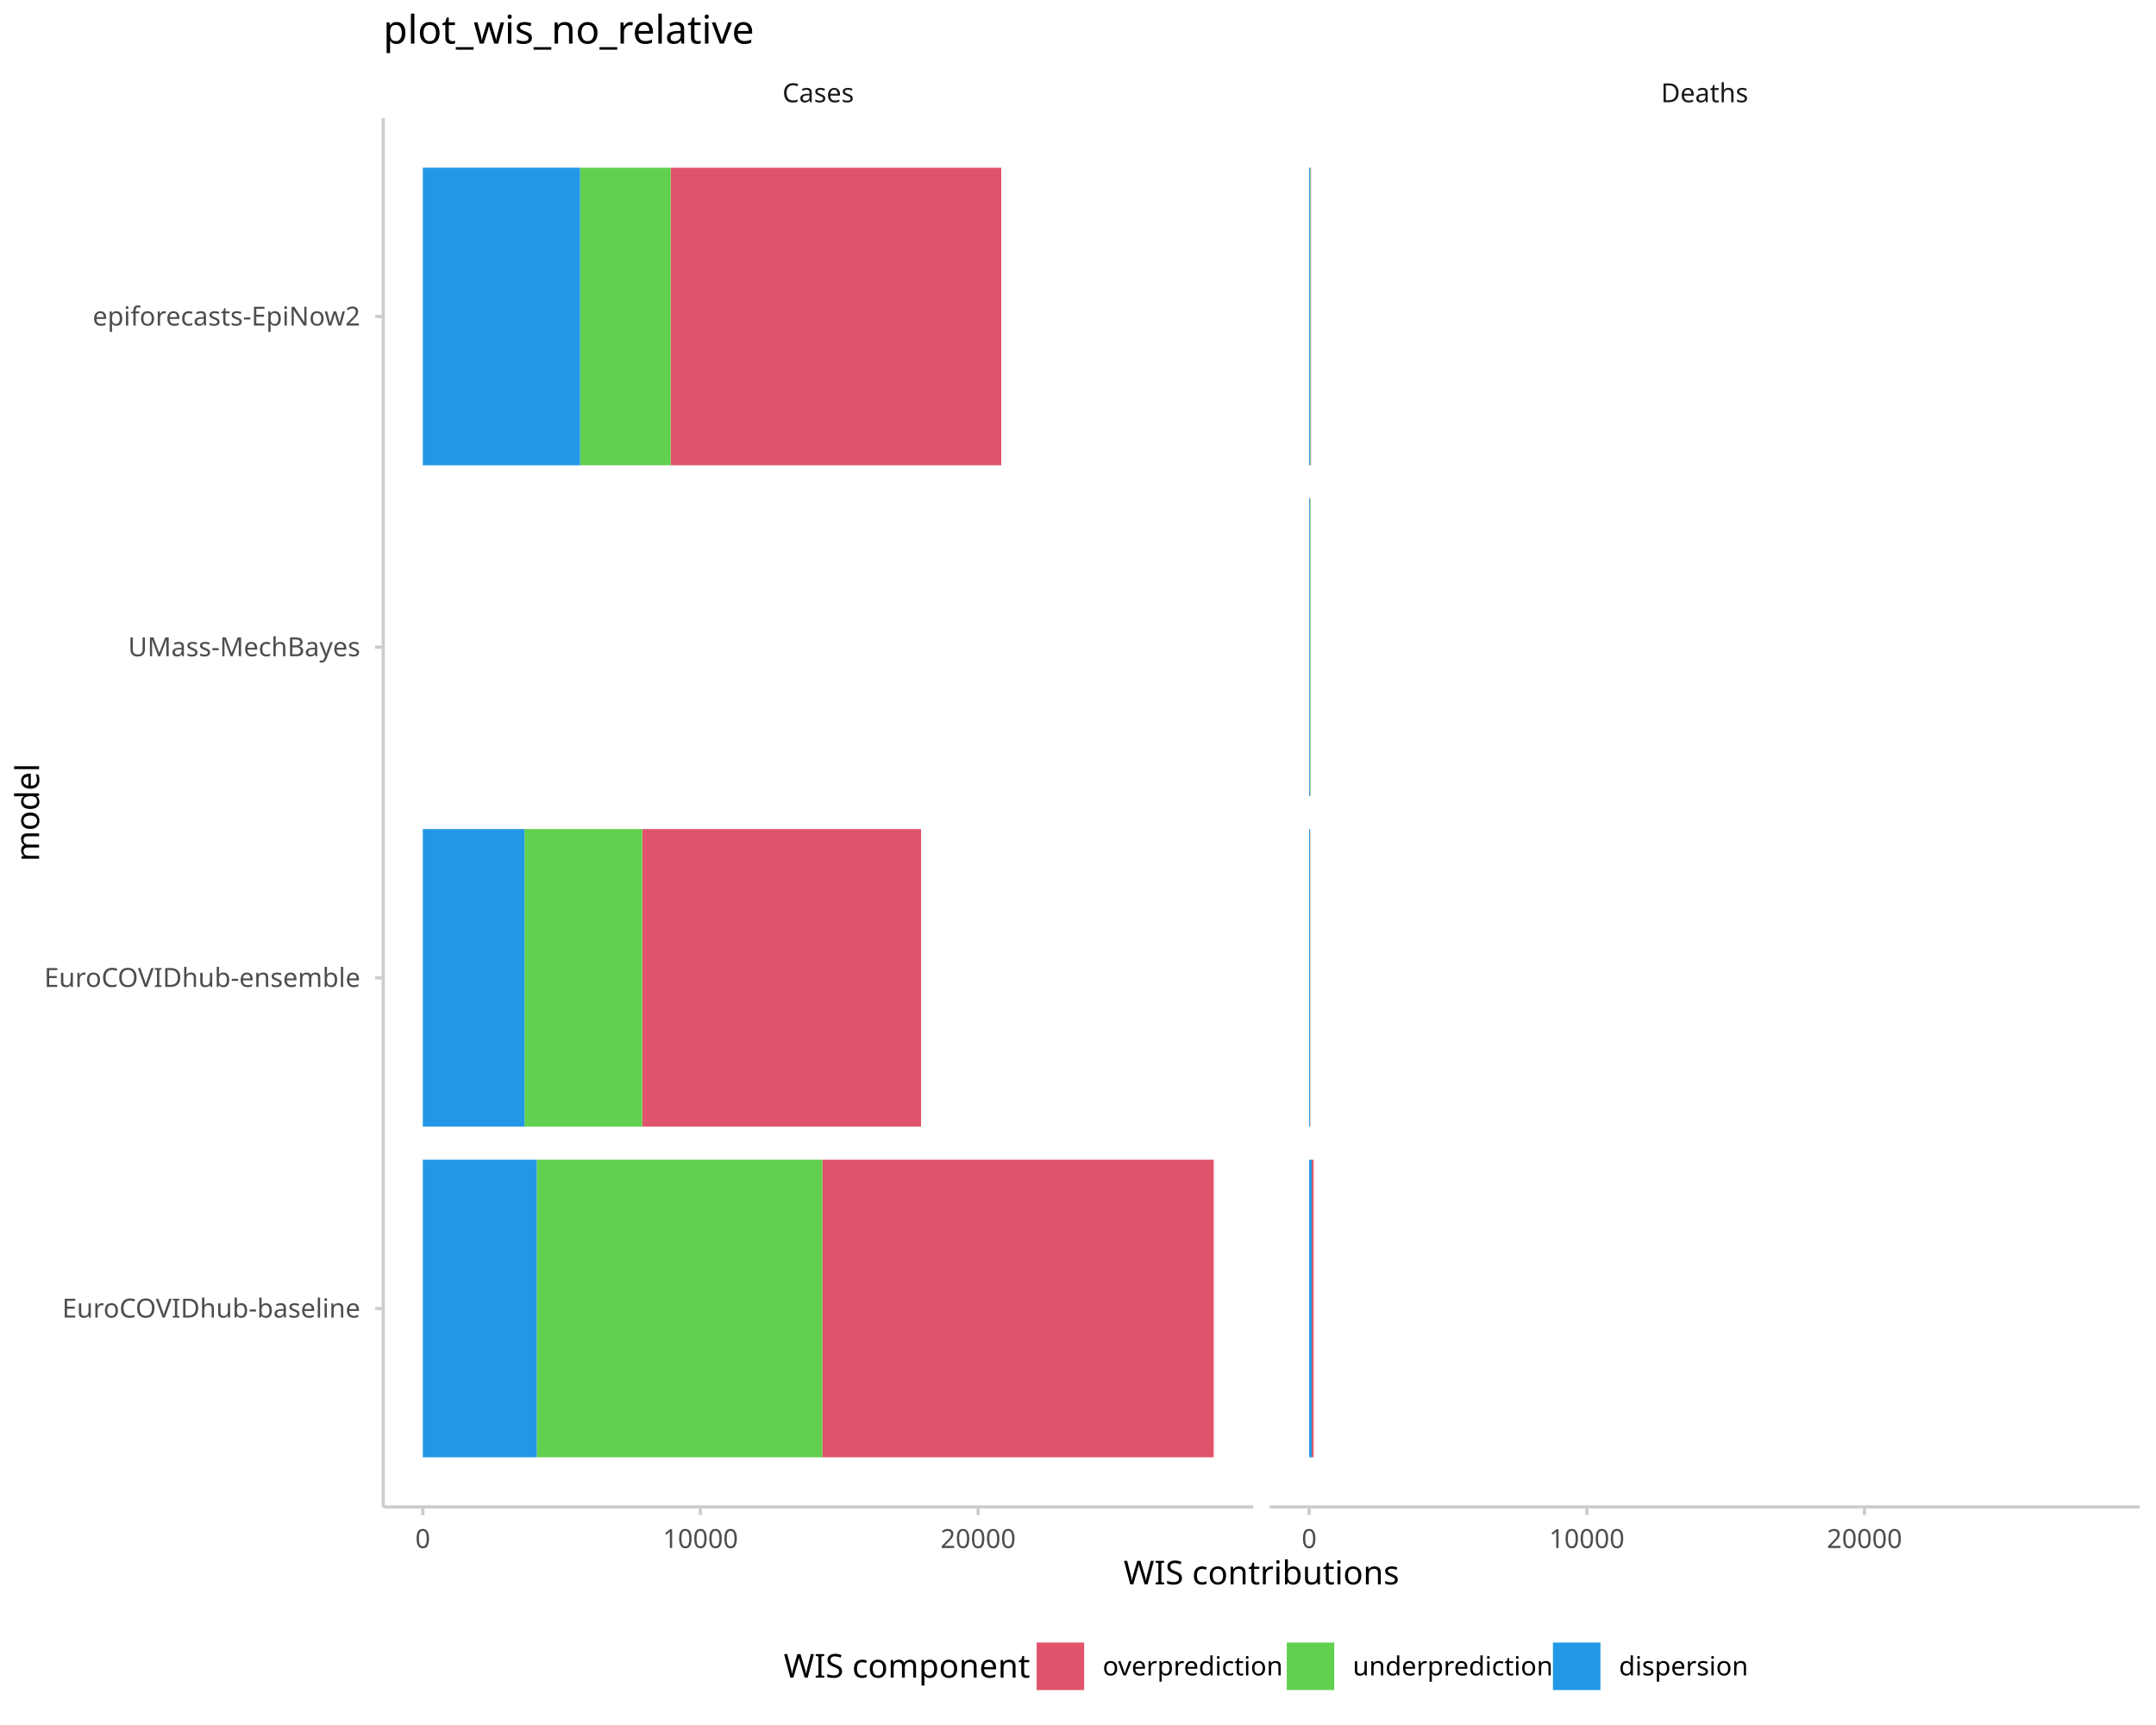
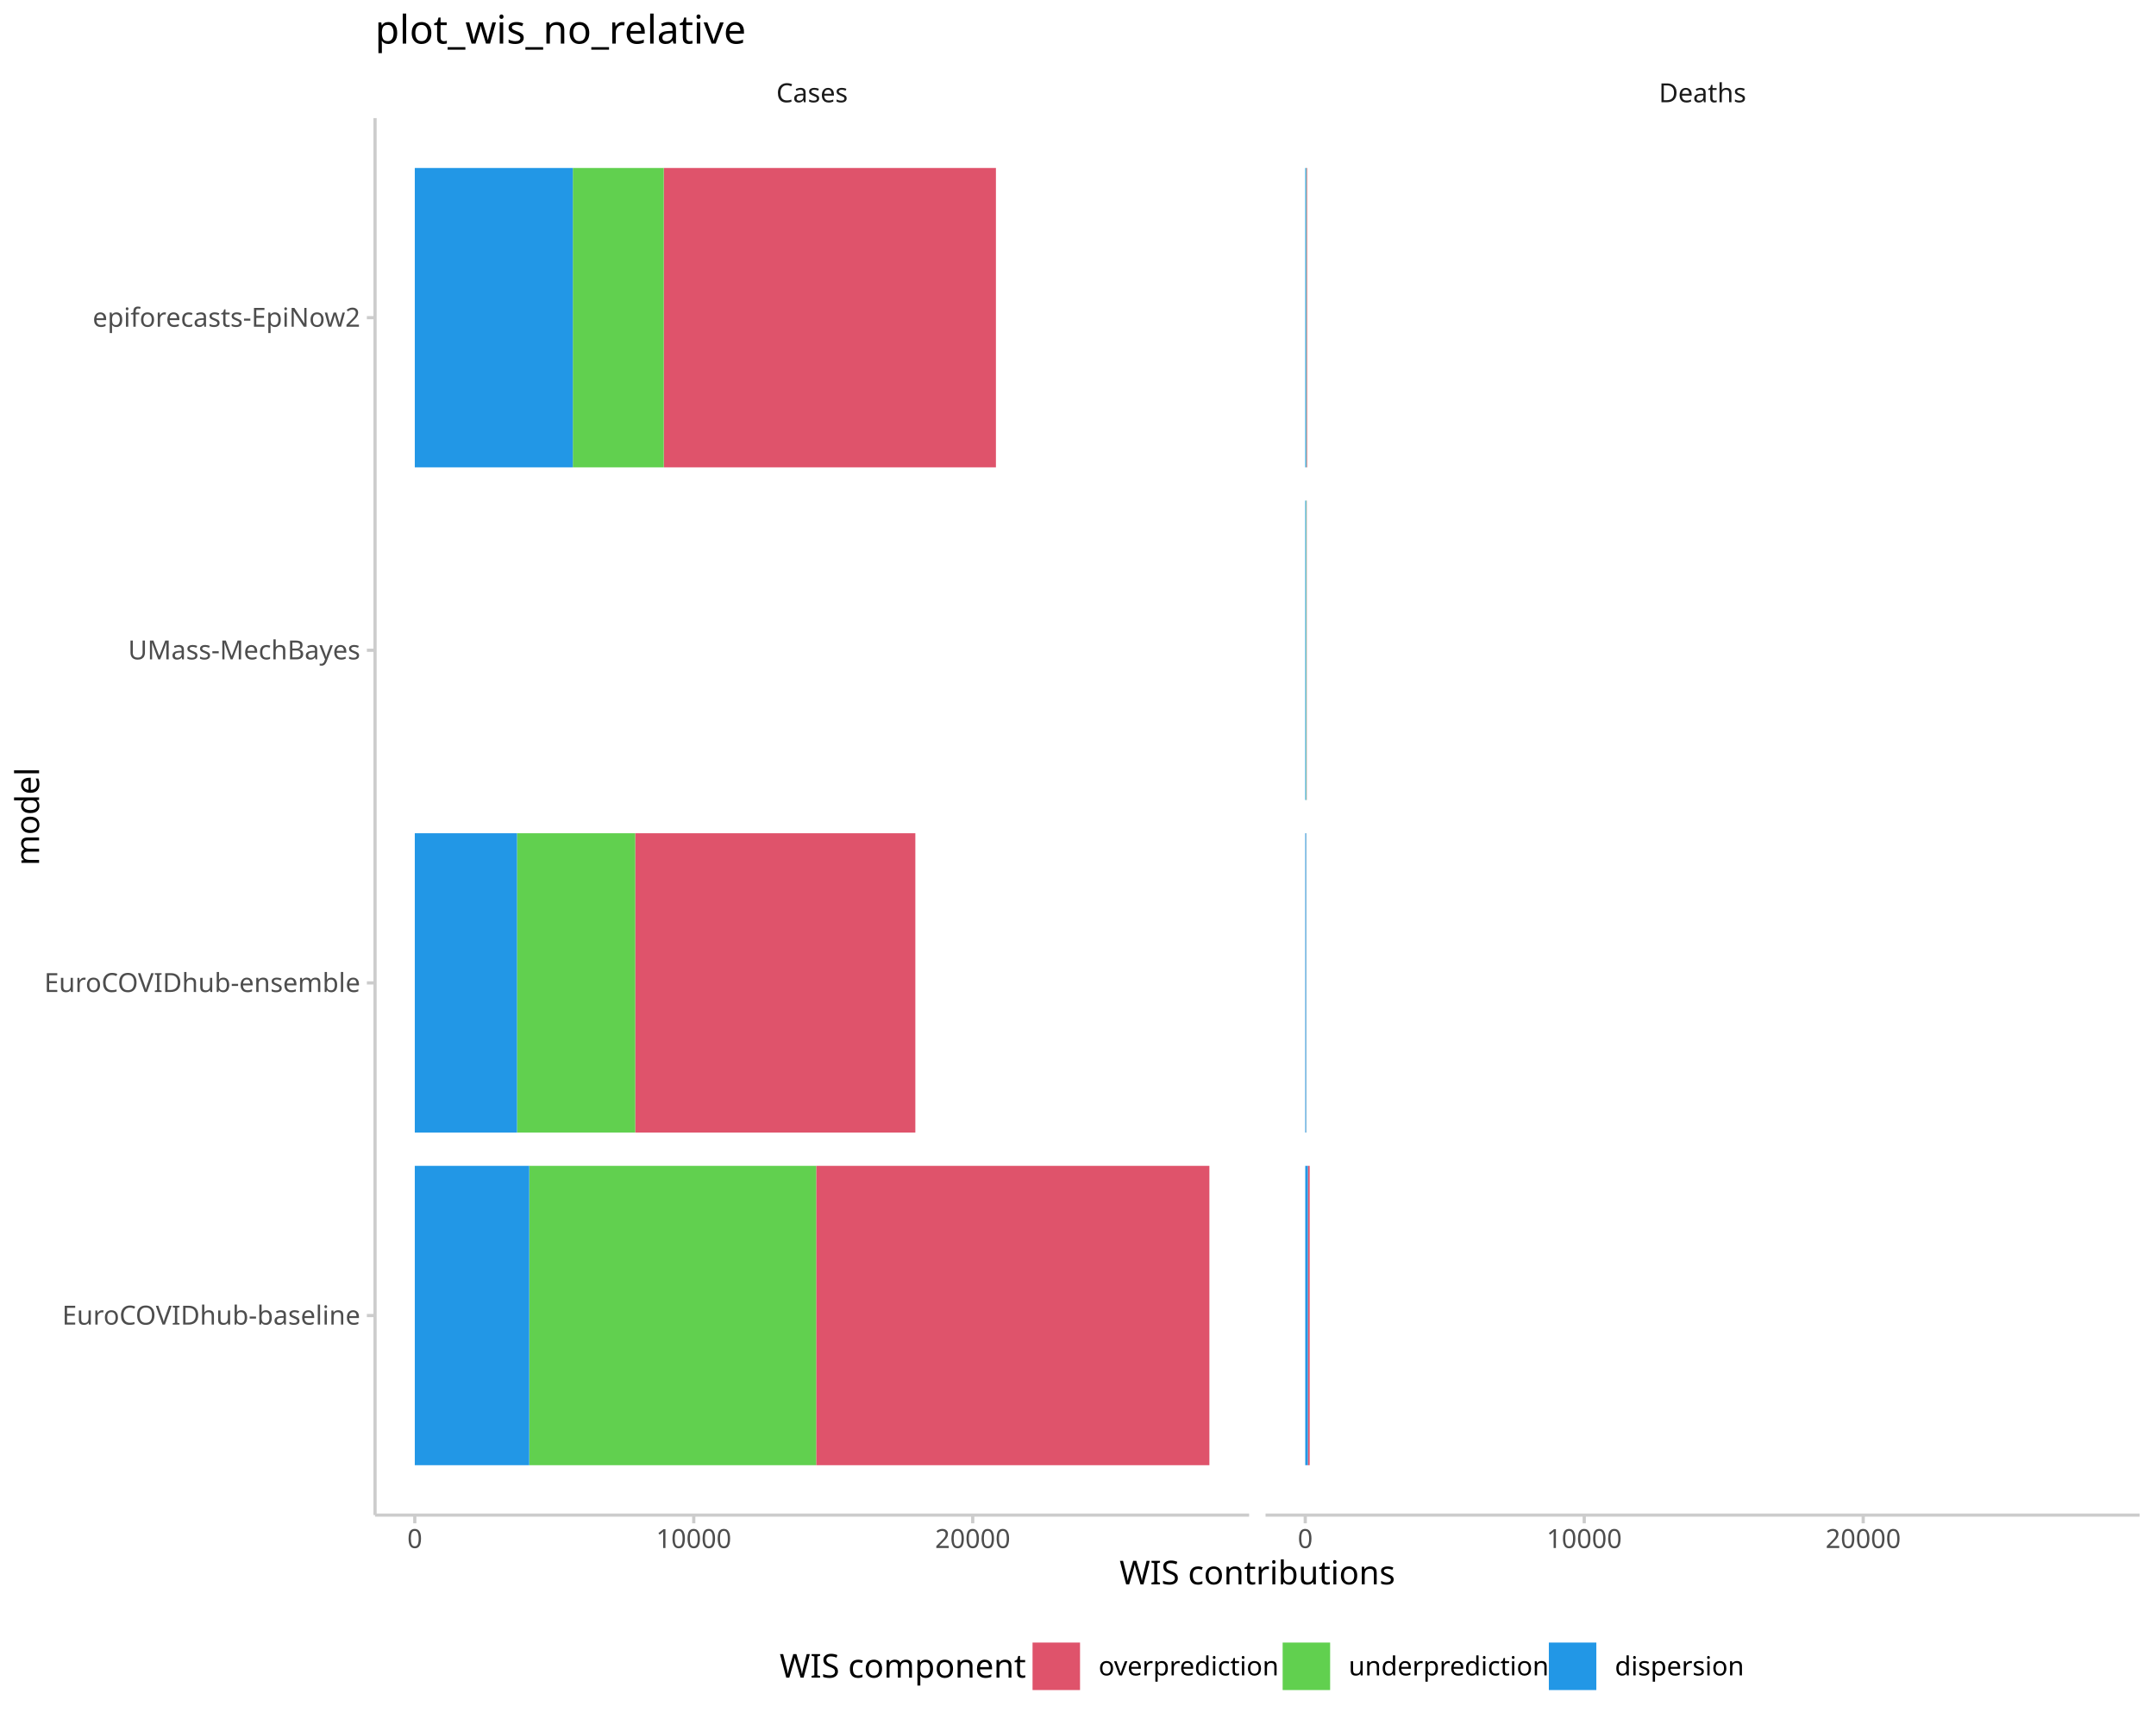
<svg xmlns="http://www.w3.org/2000/svg" class="svglite" data-engine-version="2.0" width="720.00pt" height="576.00pt" viewBox="0 0 720.00 576.00">
  <defs>
    <style type="text/css">
    .svglite line, .svglite polyline, .svglite polygon, .svglite path, .svglite rect, .svglite circle {
      fill: none;
      stroke: #000000;
      stroke-linecap: round;
      stroke-linejoin: round;
      stroke-miterlimit: 10.00;
    }
  </style>
  </defs>
  <rect width="100%" height="100%" style="stroke: none; fill: #FFFFFF;" />
  <defs>
    <clipPath id="cpMC4wMHw3MjAuMDB8MC4wMHw1NzYuMDA=">
      <rect x="0.00" y="0.00" width="720.00" height="576.00" />
    </clipPath>
  </defs>
  <g clip-path="url(#cpMC4wMHw3MjAuMDB8MC4wMHw1NzYuMDA=)">
-     <rect x="0.00" y="0.00" width="720.00" height="576.00" style="stroke-width: 1.07; stroke: none; fill: #FFFFFF;" />
-   </g>
+ </g>
  <defs>
-     <clipPath id="cpMTI3Ljk5fDQxOC41MnwzOS40M3w1MDMuMTc=">
-       <rect x="127.99" y="39.43" width="290.52" height="463.74" />
+     <clipPath id="cpMTI1LjI1fDQxNy4xNXwzOS40M3w1MDUuOTE=">
+       <rect x="125.25" y="39.43" width="291.89" height="466.48" />
    </clipPath>
  </defs>
-   <g clip-path="url(#cpMTI3Ljk5fDQxOC41MnwzOS40M3w1MDMuMTc=)">
-     <rect x="214.46" y="276.83" width="93.12" height="99.37" style="stroke-width: 1.07; stroke: none; stroke-linecap: butt; stroke-linejoin: miter; fill: #DF536B;" />
-     <rect x="274.60" y="387.24" width="130.71" height="99.37" style="stroke-width: 1.07; stroke: none; stroke-linecap: butt; stroke-linejoin: miter; fill: #DF536B;" />
-     <rect x="223.95" y="56.00" width="110.41" height="99.37" style="stroke-width: 1.07; stroke: none; stroke-linecap: butt; stroke-linejoin: miter; fill: #DF536B;" />
-     <rect x="175.17" y="276.83" width="39.29" height="99.37" style="stroke-width: 1.07; stroke: none; stroke-linecap: butt; stroke-linejoin: miter; fill: #61D04F;" />
-     <rect x="179.24" y="387.24" width="95.37" height="99.37" style="stroke-width: 1.07; stroke: none; stroke-linecap: butt; stroke-linejoin: miter; fill: #61D04F;" />
-     <rect x="193.72" y="56.00" width="30.23" height="99.37" style="stroke-width: 1.07; stroke: none; stroke-linecap: butt; stroke-linejoin: miter; fill: #61D04F;" />
-     <rect x="141.20" y="276.83" width="33.97" height="99.37" style="stroke-width: 1.07; stroke: none; stroke-linecap: butt; stroke-linejoin: miter; fill: #2297E6;" />
-     <rect x="141.20" y="387.24" width="38.04" height="99.37" style="stroke-width: 1.07; stroke: none; stroke-linecap: butt; stroke-linejoin: miter; fill: #2297E6;" />
-     <rect x="141.20" y="56.00" width="52.52" height="99.37" style="stroke-width: 1.07; stroke: none; stroke-linecap: butt; stroke-linejoin: miter; fill: #2297E6;" />
+   <g clip-path="url(#cpMTI1LjI1fDQxNy4xNXwzOS40M3w1MDUuOTE=)">
+     <rect x="212.12" y="278.23" width="93.56" height="99.96" style="stroke-width: 1.07; stroke: none; stroke-linecap: butt; stroke-linejoin: miter; fill: #DF536B;" />
+     <rect x="272.56" y="389.29" width="131.32" height="99.96" style="stroke-width: 1.07; stroke: none; stroke-linecap: butt; stroke-linejoin: miter; fill: #DF536B;" />
+     <rect x="221.66" y="56.09" width="110.93" height="99.96" style="stroke-width: 1.07; stroke: none; stroke-linecap: butt; stroke-linejoin: miter; fill: #DF536B;" />
+     <rect x="172.65" y="278.23" width="39.47" height="99.96" style="stroke-width: 1.07; stroke: none; stroke-linecap: butt; stroke-linejoin: miter; fill: #61D04F;" />
+     <rect x="176.74" y="389.29" width="95.82" height="99.96" style="stroke-width: 1.07; stroke: none; stroke-linecap: butt; stroke-linejoin: miter; fill: #61D04F;" />
+     <rect x="191.29" y="56.09" width="30.37" height="99.96" style="stroke-width: 1.07; stroke: none; stroke-linecap: butt; stroke-linejoin: miter; fill: #61D04F;" />
+     <rect x="138.52" y="278.23" width="34.13" height="99.96" style="stroke-width: 1.07; stroke: none; stroke-linecap: butt; stroke-linejoin: miter; fill: #2297E6;" />
+     <rect x="138.52" y="389.29" width="38.22" height="99.96" style="stroke-width: 1.07; stroke: none; stroke-linecap: butt; stroke-linejoin: miter; fill: #2297E6;" />
+     <rect x="138.52" y="56.09" width="52.77" height="99.96" style="stroke-width: 1.07; stroke: none; stroke-linecap: butt; stroke-linejoin: miter; fill: #2297E6;" />
  </g>
  <g clip-path="url(#cpMC4wMHw3MjAuMDB8MC4wMHw1NzYuMDA=)">
</g>
  <defs>
-     <clipPath id="cpNDI0LjAwfDcxNC41MnwzOS40M3w1MDMuMTc=">
-       <rect x="424.00" y="39.43" width="290.52" height="463.74" />
+     <clipPath id="cpNDIyLjYzfDcxNC41MnwzOS40M3w1MDUuOTE=">
+       <rect x="422.63" y="39.43" width="291.89" height="466.48" />
    </clipPath>
  </defs>
-   <g clip-path="url(#cpNDI0LjAwfDcxNC41MnwzOS40M3w1MDMuMTc=)">
-     <rect x="437.52" y="276.83" width="0.066" height="99.37" style="stroke-width: 1.07; stroke: none; stroke-linecap: butt; stroke-linejoin: miter; fill: #DF536B;" />
-     <rect x="438.07" y="387.24" width="0.61" height="99.37" style="stroke-width: 1.07; stroke: none; stroke-linecap: butt; stroke-linejoin: miter; fill: #DF536B;" />
-     <rect x="437.61" y="166.41" width="0.083" height="99.37" style="stroke-width: 1.07; stroke: none; stroke-linecap: butt; stroke-linejoin: miter; fill: #DF536B;" />
-     <rect x="437.64" y="56.00" width="0.18" height="99.37" style="stroke-width: 1.07; stroke: none; stroke-linecap: butt; stroke-linejoin: miter; fill: #DF536B;" />
-     <rect x="437.48" y="276.83" width="0.038" height="99.37" style="stroke-width: 1.07; stroke: none; stroke-linecap: butt; stroke-linejoin: miter; fill: #61D04F;" />
-     <rect x="438.05" y="387.24" width="0.019" height="99.37" style="stroke-width: 1.07; stroke: none; stroke-linecap: butt; stroke-linejoin: miter; fill: #61D04F;" />
-     <rect x="437.45" y="166.41" width="0.16" height="99.37" style="stroke-width: 1.07; stroke: none; stroke-linecap: butt; stroke-linejoin: miter; fill: #61D04F;" />
-     <rect x="437.50" y="56.00" width="0.15" height="99.37" style="stroke-width: 1.07; stroke: none; stroke-linecap: butt; stroke-linejoin: miter; fill: #61D04F;" />
-     <rect x="437.20" y="276.83" width="0.28" height="99.37" style="stroke-width: 1.07; stroke: none; stroke-linecap: butt; stroke-linejoin: miter; fill: #2297E6;" />
-     <rect x="437.20" y="387.24" width="0.85" height="99.37" style="stroke-width: 1.07; stroke: none; stroke-linecap: butt; stroke-linejoin: miter; fill: #2297E6;" />
-     <rect x="437.20" y="166.41" width="0.25" height="99.37" style="stroke-width: 1.07; stroke: none; stroke-linecap: butt; stroke-linejoin: miter; fill: #2297E6;" />
-     <rect x="437.20" y="56.00" width="0.30" height="99.37" style="stroke-width: 1.07; stroke: none; stroke-linecap: butt; stroke-linejoin: miter; fill: #2297E6;" />
+   <g clip-path="url(#cpNDIyLjYzfDcxNC41MnwzOS40M3w1MDUuOTE=)">
+     <rect x="436.21" y="278.23" width="0.067" height="99.96" style="stroke-width: 1.07; stroke: none; stroke-linecap: butt; stroke-linejoin: miter; fill: #DF536B;" />
+     <rect x="436.76" y="389.29" width="0.61" height="99.96" style="stroke-width: 1.07; stroke: none; stroke-linecap: butt; stroke-linejoin: miter; fill: #DF536B;" />
+     <rect x="436.30" y="167.16" width="0.084" height="99.96" style="stroke-width: 1.07; stroke: none; stroke-linecap: butt; stroke-linejoin: miter; fill: #DF536B;" />
+     <rect x="436.34" y="56.09" width="0.18" height="99.96" style="stroke-width: 1.07; stroke: none; stroke-linecap: butt; stroke-linejoin: miter; fill: #DF536B;" />
+     <rect x="436.17" y="278.23" width="0.038" height="99.96" style="stroke-width: 1.07; stroke: none; stroke-linecap: butt; stroke-linejoin: miter; fill: #61D04F;" />
+     <rect x="436.75" y="389.29" width="0.020" height="99.96" style="stroke-width: 1.07; stroke: none; stroke-linecap: butt; stroke-linejoin: miter; fill: #61D04F;" />
+     <rect x="436.14" y="167.16" width="0.16" height="99.96" style="stroke-width: 1.07; stroke: none; stroke-linecap: butt; stroke-linejoin: miter; fill: #61D04F;" />
+     <rect x="436.19" y="56.09" width="0.15" height="99.96" style="stroke-width: 1.07; stroke: none; stroke-linecap: butt; stroke-linejoin: miter; fill: #61D04F;" />
+     <rect x="435.89" y="278.23" width="0.28" height="99.96" style="stroke-width: 1.07; stroke: none; stroke-linecap: butt; stroke-linejoin: miter; fill: #2297E6;" />
+     <rect x="435.89" y="389.29" width="0.85" height="99.96" style="stroke-width: 1.07; stroke: none; stroke-linecap: butt; stroke-linejoin: miter; fill: #2297E6;" />
+     <rect x="435.89" y="167.16" width="0.25" height="99.96" style="stroke-width: 1.07; stroke: none; stroke-linecap: butt; stroke-linejoin: miter; fill: #2297E6;" />
+     <rect x="435.89" y="56.09" width="0.30" height="99.96" style="stroke-width: 1.07; stroke: none; stroke-linecap: butt; stroke-linejoin: miter; fill: #2297E6;" />
  </g>
  <g clip-path="url(#cpMC4wMHw3MjAuMDB8MC4wMHw1NzYuMDA=)">
</g>
  <defs>
-     <clipPath id="cpMTI3Ljk5fDQxOC41MnwyMi43OHwzOS40Mw==">
-       <rect x="127.99" y="22.78" width="290.52" height="16.65" />
+     <clipPath id="cpMTI1LjI1fDQxNy4xNXwyMi43OHwzOS40Mw==">
+       <rect x="125.25" y="22.78" width="291.89" height="16.65" />
    </clipPath>
  </defs>
-   <g clip-path="url(#cpMTI3Ljk5fDQxOC41MnwyMi43OHwzOS40Mw==)">
-     <text x="273.25" y="34.14" text-anchor="middle" style="font-size: 8.80px; fill: #1A1A1A; font-family: sans;" textLength="24.95px" lengthAdjust="spacingAndGlyphs">Cases</text>
+   <g clip-path="url(#cpMTI1LjI1fDQxNy4xNXwyMi43OHwzOS40Mw==)">
+     <text x="271.20" y="34.14" text-anchor="middle" style="font-size: 8.80px; fill: #1A1A1A; font-family: sans;" textLength="24.95px" lengthAdjust="spacingAndGlyphs">Cases</text>
  </g>
  <g clip-path="url(#cpMC4wMHw3MjAuMDB8MC4wMHw1NzYuMDA=)">
</g>
  <defs>
-     <clipPath id="cpNDI0LjAwfDcxNC41MnwyMi43OHwzOS40Mw==">
-       <rect x="424.00" y="22.78" width="290.52" height="16.65" />
+     <clipPath id="cpNDIyLjYzfDcxNC41MnwyMi43OHwzOS40Mw==">
+       <rect x="422.63" y="22.78" width="291.89" height="16.65" />
    </clipPath>
  </defs>
-   <g clip-path="url(#cpNDI0LjAwfDcxNC41MnwyMi43OHwzOS40Mw==)">
-     <text x="569.26" y="34.14" text-anchor="middle" style="font-size: 8.80px; fill: #1A1A1A; font-family: sans;" textLength="27.89px" lengthAdjust="spacingAndGlyphs">Deaths</text>
+   <g clip-path="url(#cpNDIyLjYzfDcxNC41MnwyMi43OHwzOS40Mw==)">
+     <text x="568.57" y="34.14" text-anchor="middle" style="font-size: 8.80px; fill: #1A1A1A; font-family: sans;" textLength="27.89px" lengthAdjust="spacingAndGlyphs">Deaths</text>
  </g>
  <g clip-path="url(#cpMC4wMHw3MjAuMDB8MC4wMHw1NzYuMDA=)">
-     <polyline points="127.99,503.17 418.52,503.17 " style="stroke-width: 1.07; stroke: #CCCCCC; stroke-linecap: butt;" />
-     <polyline points="141.20,505.91 141.20,503.17 " style="stroke-width: 1.07; stroke: #CCCCCC; stroke-linecap: butt;" />
-     <polyline points="233.92,505.91 233.92,503.17 " style="stroke-width: 1.07; stroke: #CCCCCC; stroke-linecap: butt;" />
-     <polyline points="326.65,505.91 326.65,503.17 " style="stroke-width: 1.07; stroke: #CCCCCC; stroke-linecap: butt;" />
-     <text x="141.20" y="516.90" text-anchor="middle" style="font-size: 8.80px; fill: #4D4D4D; font-family: sans;" textLength="4.89px" lengthAdjust="spacingAndGlyphs">0</text>
-     <text x="233.92" y="516.90" text-anchor="middle" style="font-size: 8.80px; fill: #4D4D4D; font-family: sans;" textLength="24.47px" lengthAdjust="spacingAndGlyphs">10000</text>
-     <text x="326.65" y="516.90" text-anchor="middle" style="font-size: 8.80px; fill: #4D4D4D; font-family: sans;" textLength="24.47px" lengthAdjust="spacingAndGlyphs">20000</text>
-     <polyline points="424.00,503.17 714.52,503.17 " style="stroke-width: 1.07; stroke: #CCCCCC; stroke-linecap: butt;" />
-     <polyline points="437.20,505.91 437.20,503.17 " style="stroke-width: 1.07; stroke: #CCCCCC; stroke-linecap: butt;" />
-     <polyline points="529.93,505.91 529.93,503.17 " style="stroke-width: 1.07; stroke: #CCCCCC; stroke-linecap: butt;" />
-     <polyline points="622.65,505.91 622.65,503.17 " style="stroke-width: 1.07; stroke: #CCCCCC; stroke-linecap: butt;" />
-     <text x="437.20" y="516.90" text-anchor="middle" style="font-size: 8.80px; fill: #4D4D4D; font-family: sans;" textLength="4.89px" lengthAdjust="spacingAndGlyphs">0</text>
-     <text x="529.93" y="516.90" text-anchor="middle" style="font-size: 8.80px; fill: #4D4D4D; font-family: sans;" textLength="24.47px" lengthAdjust="spacingAndGlyphs">10000</text>
-     <text x="622.65" y="516.90" text-anchor="middle" style="font-size: 8.80px; fill: #4D4D4D; font-family: sans;" textLength="24.47px" lengthAdjust="spacingAndGlyphs">20000</text>
-     <polyline points="127.99,503.17 127.99,39.43 " style="stroke-width: 1.07; stroke: #CCCCCC; stroke-linecap: butt;" />
-     <text x="120.32" y="439.95" text-anchor="end" style="font-size: 8.80px; fill: #4D4D4D; font-family: sans;" textLength="96.87px" lengthAdjust="spacingAndGlyphs">EuroCOVIDhub-baseline</text>
-     <text x="120.32" y="329.54" text-anchor="end" style="font-size: 8.80px; fill: #4D4D4D; font-family: sans;" textLength="102.25px" lengthAdjust="spacingAndGlyphs">EuroCOVIDhub-ensemble</text>
-     <text x="120.32" y="219.13" text-anchor="end" style="font-size: 8.80px; fill: #4D4D4D; font-family: sans;" textLength="76.32px" lengthAdjust="spacingAndGlyphs">UMass-MechBayes</text>
-     <text x="120.32" y="108.71" text-anchor="end" style="font-size: 8.80px; fill: #4D4D4D; font-family: sans;" textLength="85.61px" lengthAdjust="spacingAndGlyphs">epiforecasts-EpiNow2</text>
-     <polyline points="125.25,436.93 127.99,436.93 " style="stroke-width: 1.07; stroke: #CCCCCC; stroke-linecap: butt;" />
-     <polyline points="125.25,326.51 127.99,326.51 " style="stroke-width: 1.07; stroke: #CCCCCC; stroke-linecap: butt;" />
-     <polyline points="125.25,216.10 127.99,216.10 " style="stroke-width: 1.07; stroke: #CCCCCC; stroke-linecap: butt;" />
-     <polyline points="125.25,105.68 127.99,105.68 " style="stroke-width: 1.07; stroke: #CCCCCC; stroke-linecap: butt;" />
-     <text x="421.26" y="529.04" text-anchor="middle" style="font-size: 11.00px; font-family: sans;" textLength="86.21px" lengthAdjust="spacingAndGlyphs">WIS contributions</text>
-     <text transform="translate(13.05,271.30) rotate(-90)" text-anchor="middle" style="font-size: 11.00px; font-family: sans;" textLength="29.96px" lengthAdjust="spacingAndGlyphs">model</text>
-     <text x="261.73" y="560.19" style="font-size: 11.00px; font-family: sans;" textLength="78.27px" lengthAdjust="spacingAndGlyphs">WIS component</text>
-     <rect x="346.19" y="548.47" width="15.86" height="15.86" style="stroke-width: 1.07; stroke: none; stroke-linecap: butt; stroke-linejoin: miter; fill: #DF536B;" />
-     <rect x="429.71" y="548.47" width="15.86" height="15.86" style="stroke-width: 1.07; stroke: none; stroke-linecap: butt; stroke-linejoin: miter; fill: #61D04F;" />
-     <rect x="518.61" y="548.47" width="15.86" height="15.86" style="stroke-width: 1.07; stroke: none; stroke-linecap: butt; stroke-linejoin: miter; fill: #2297E6;" />
-     <text x="368.24" y="559.43" style="font-size: 8.80px; font-family: sans;" textLength="55.28px" lengthAdjust="spacingAndGlyphs">overprediction</text>
-     <text x="451.76" y="559.43" style="font-size: 8.80px; font-family: sans;" textLength="60.67px" lengthAdjust="spacingAndGlyphs">underprediction</text>
-     <text x="540.66" y="559.43" style="font-size: 8.80px; font-family: sans;" textLength="40.12px" lengthAdjust="spacingAndGlyphs">dispersion</text>
-     <text x="127.99" y="14.56" style="font-size: 13.20px; font-family: sans;" textLength="119.62px" lengthAdjust="spacingAndGlyphs">plot_wis_no_relative</text>
+     <polyline points="125.25,505.91 417.15,505.91 " style="stroke-width: 1.07; stroke: #CCCCCC; stroke-linecap: butt;" />
+     <polyline points="138.52,508.65 138.52,505.91 " style="stroke-width: 1.07; stroke: #CCCCCC; stroke-linecap: butt;" />
+     <polyline points="231.68,508.65 231.68,505.91 " style="stroke-width: 1.07; stroke: #CCCCCC; stroke-linecap: butt;" />
+     <polyline points="324.84,508.65 324.84,505.91 " style="stroke-width: 1.07; stroke: #CCCCCC; stroke-linecap: butt;" />
+     <text x="138.52" y="516.90" text-anchor="middle" style="font-size: 8.80px; fill: #4D4D4D; font-family: sans;" textLength="4.89px" lengthAdjust="spacingAndGlyphs">0</text>
+     <text x="231.68" y="516.90" text-anchor="middle" style="font-size: 8.80px; fill: #4D4D4D; font-family: sans;" textLength="24.47px" lengthAdjust="spacingAndGlyphs">10000</text>
+     <text x="324.84" y="516.90" text-anchor="middle" style="font-size: 8.80px; fill: #4D4D4D; font-family: sans;" textLength="24.47px" lengthAdjust="spacingAndGlyphs">20000</text>
+     <polyline points="422.63,505.91 714.52,505.91 " style="stroke-width: 1.07; stroke: #CCCCCC; stroke-linecap: butt;" />
+     <polyline points="435.89,508.65 435.89,505.91 " style="stroke-width: 1.07; stroke: #CCCCCC; stroke-linecap: butt;" />
+     <polyline points="529.06,508.65 529.06,505.91 " style="stroke-width: 1.07; stroke: #CCCCCC; stroke-linecap: butt;" />
+     <polyline points="622.22,508.65 622.22,505.91 " style="stroke-width: 1.07; stroke: #CCCCCC; stroke-linecap: butt;" />
+     <text x="435.89" y="516.90" text-anchor="middle" style="font-size: 8.80px; fill: #4D4D4D; font-family: sans;" textLength="4.89px" lengthAdjust="spacingAndGlyphs">0</text>
+     <text x="529.06" y="516.90" text-anchor="middle" style="font-size: 8.80px; fill: #4D4D4D; font-family: sans;" textLength="24.47px" lengthAdjust="spacingAndGlyphs">10000</text>
+     <text x="622.22" y="516.90" text-anchor="middle" style="font-size: 8.80px; fill: #4D4D4D; font-family: sans;" textLength="24.47px" lengthAdjust="spacingAndGlyphs">20000</text>
+     <polyline points="125.25,505.91 125.25,39.43 " style="stroke-width: 1.07; stroke: #CCCCCC; stroke-linecap: butt;" />
+     <text x="120.32" y="442.30" text-anchor="end" style="font-size: 8.80px; fill: #4D4D4D; font-family: sans;" textLength="96.87px" lengthAdjust="spacingAndGlyphs">EuroCOVIDhub-baseline</text>
+     <text x="120.32" y="331.24" text-anchor="end" style="font-size: 8.80px; fill: #4D4D4D; font-family: sans;" textLength="102.25px" lengthAdjust="spacingAndGlyphs">EuroCOVIDhub-ensemble</text>
+     <text x="120.32" y="220.17" text-anchor="end" style="font-size: 8.80px; fill: #4D4D4D; font-family: sans;" textLength="76.32px" lengthAdjust="spacingAndGlyphs">UMass-MechBayes</text>
+     <text x="120.32" y="109.10" text-anchor="end" style="font-size: 8.80px; fill: #4D4D4D; font-family: sans;" textLength="85.61px" lengthAdjust="spacingAndGlyphs">epiforecasts-EpiNow2</text>
+     <polyline points="122.51,439.27 125.25,439.27 " style="stroke-width: 1.07; stroke: #CCCCCC; stroke-linecap: butt;" />
+     <polyline points="122.51,328.21 125.25,328.21 " style="stroke-width: 1.07; stroke: #CCCCCC; stroke-linecap: butt;" />
+     <polyline points="122.51,217.14 125.25,217.14 " style="stroke-width: 1.07; stroke: #CCCCCC; stroke-linecap: butt;" />
+     <polyline points="122.51,106.07 125.25,106.07 " style="stroke-width: 1.07; stroke: #CCCCCC; stroke-linecap: butt;" />
+     <text x="419.89" y="529.04" text-anchor="middle" style="font-size: 11.00px; font-family: sans;" textLength="86.21px" lengthAdjust="spacingAndGlyphs">WIS contributions</text>
+     <text transform="translate(13.05,272.67) rotate(-90)" text-anchor="middle" style="font-size: 11.00px; font-family: sans;" textLength="29.96px" lengthAdjust="spacingAndGlyphs">model</text>
+     <text x="260.36" y="560.19" style="font-size: 11.00px; font-family: sans;" textLength="78.27px" lengthAdjust="spacingAndGlyphs">WIS component</text>
+     <rect x="344.82" y="548.47" width="15.86" height="15.86" style="stroke-width: 1.07; stroke: none; stroke-linecap: butt; stroke-linejoin: miter; fill: #DF536B;" />
+     <rect x="428.34" y="548.47" width="15.86" height="15.86" style="stroke-width: 1.07; stroke: none; stroke-linecap: butt; stroke-linejoin: miter; fill: #61D04F;" />
+     <rect x="517.24" y="548.47" width="15.86" height="15.86" style="stroke-width: 1.07; stroke: none; stroke-linecap: butt; stroke-linejoin: miter; fill: #2297E6;" />
+     <text x="366.87" y="559.43" style="font-size: 8.80px; font-family: sans;" textLength="55.28px" lengthAdjust="spacingAndGlyphs">overprediction</text>
+     <text x="450.39" y="559.43" style="font-size: 8.80px; font-family: sans;" textLength="60.67px" lengthAdjust="spacingAndGlyphs">underprediction</text>
+     <text x="539.29" y="559.43" style="font-size: 8.80px; font-family: sans;" textLength="40.12px" lengthAdjust="spacingAndGlyphs">dispersion</text>
+     <text x="125.25" y="14.56" style="font-size: 13.20px; font-family: sans;" textLength="119.62px" lengthAdjust="spacingAndGlyphs">plot_wis_no_relative</text>
  </g>
</svg>
